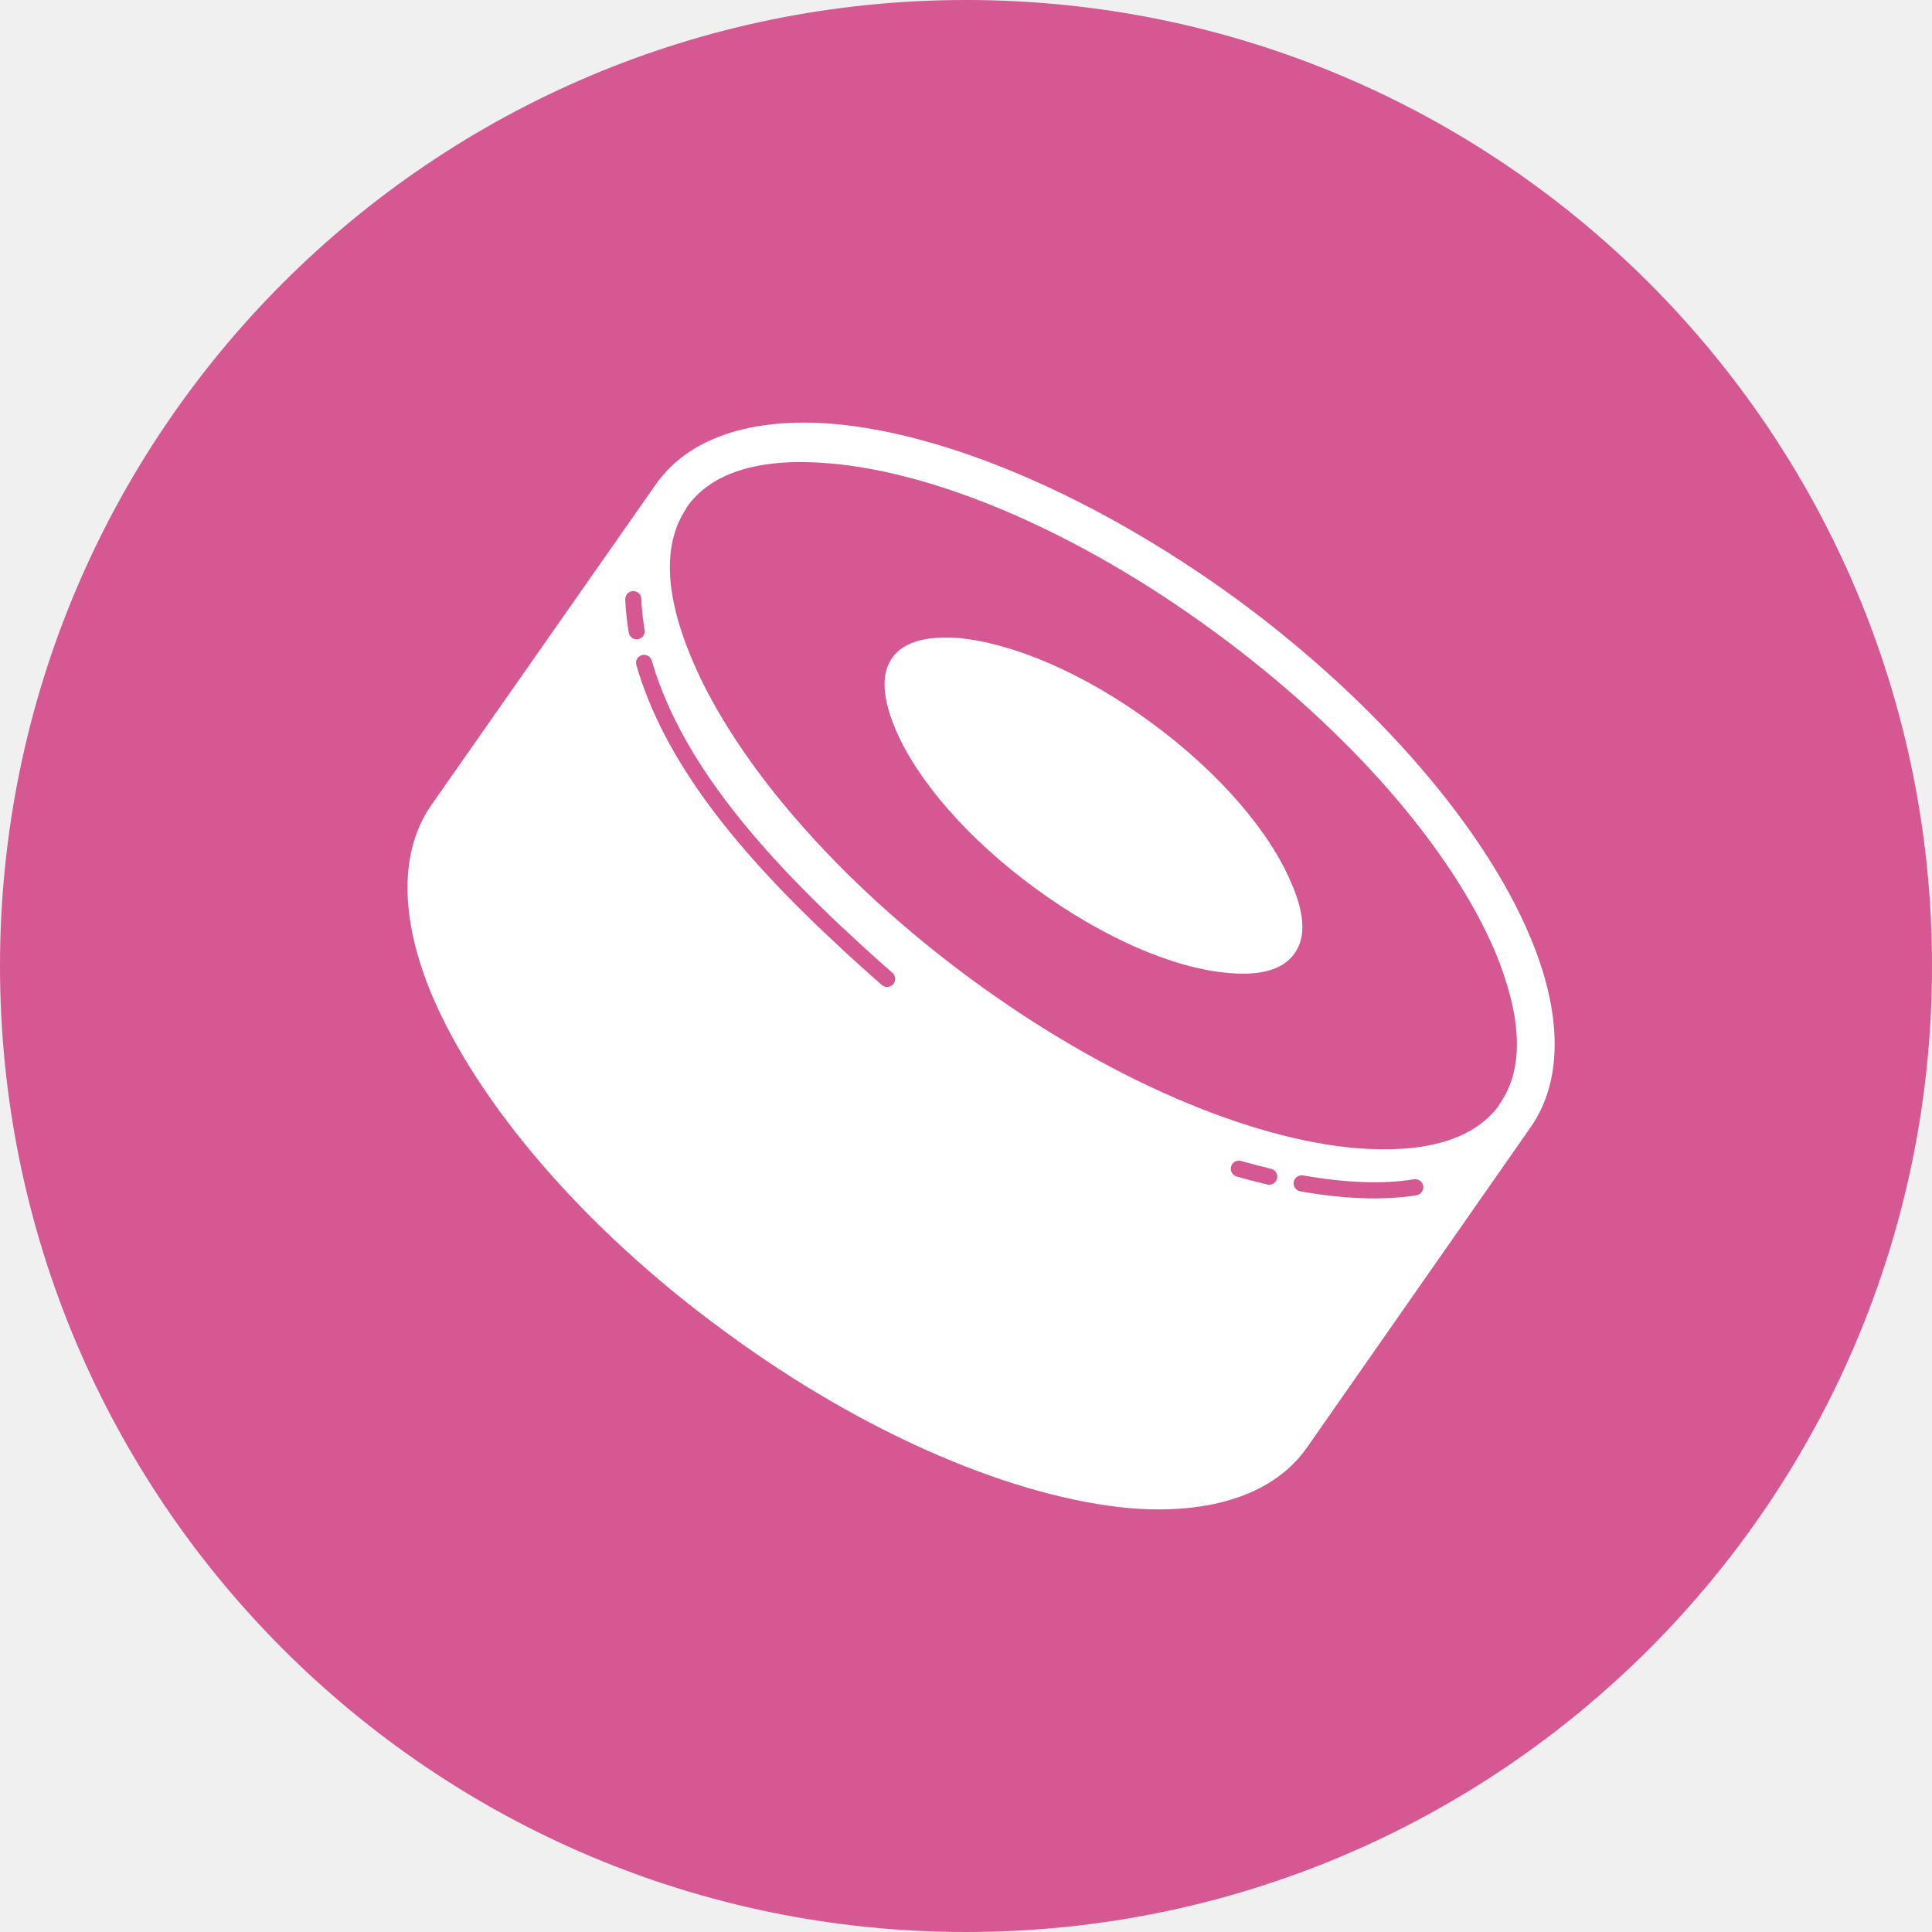
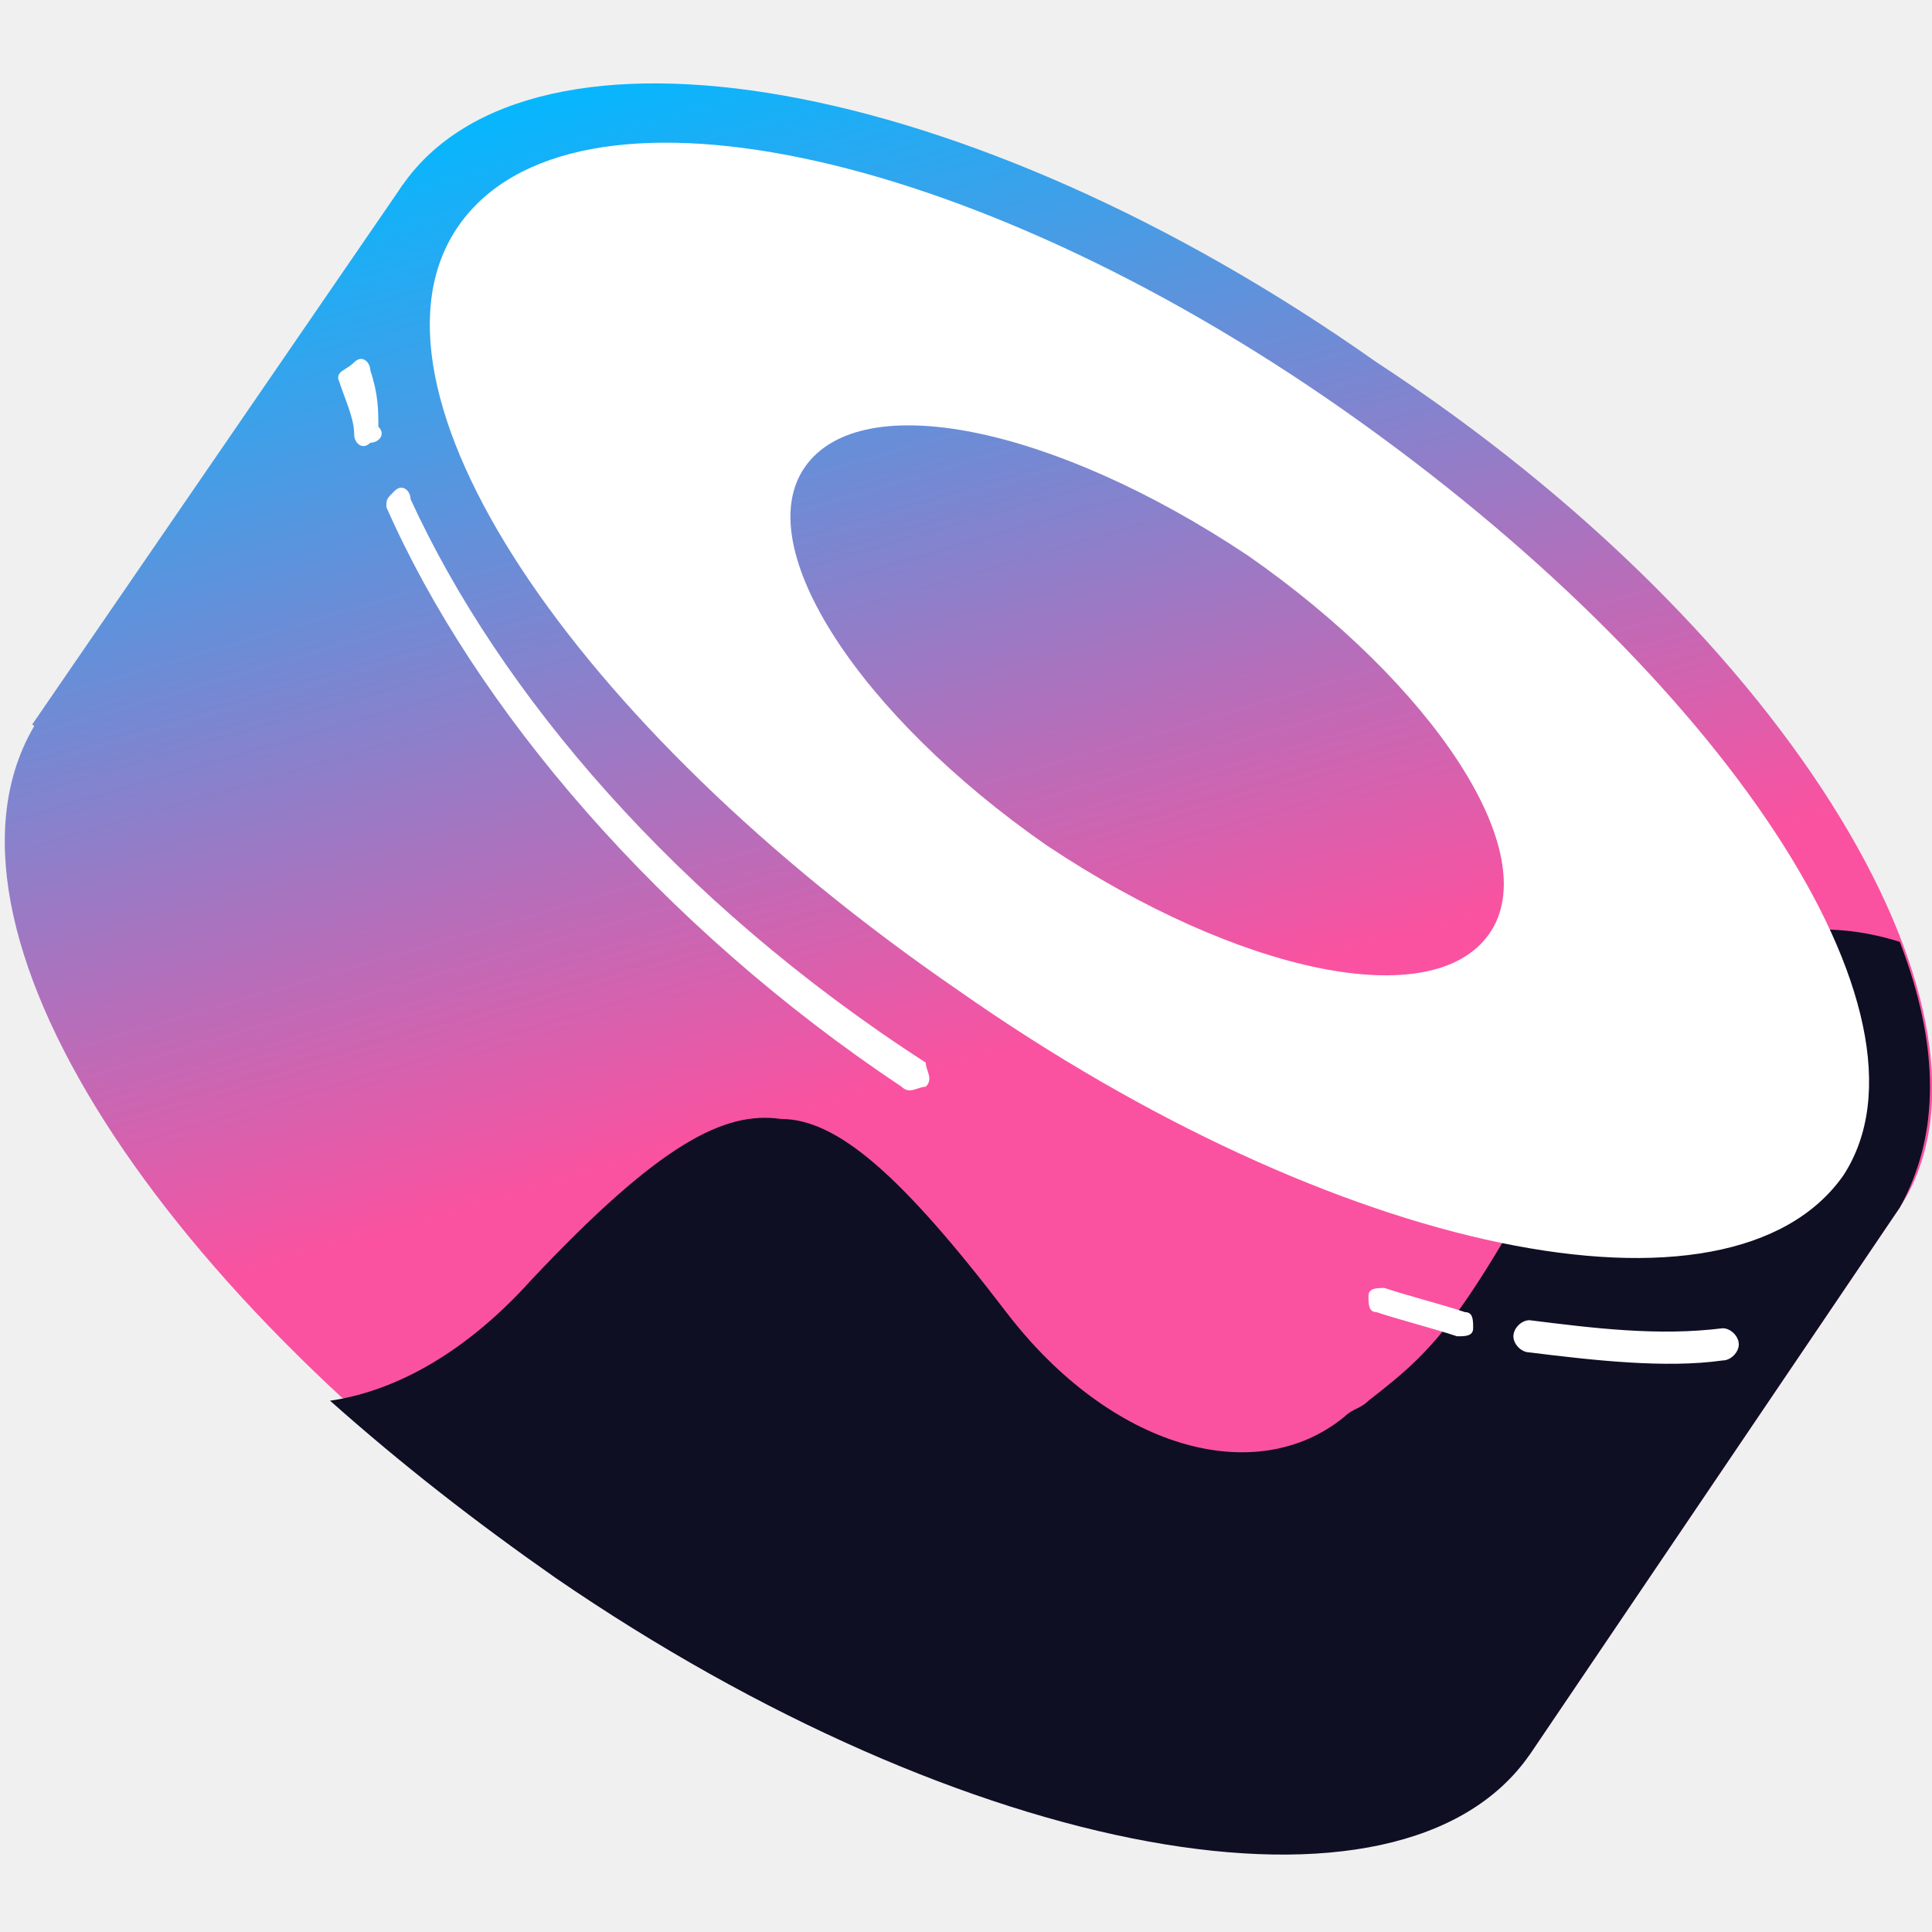
- <svg xmlns="http://www.w3.org/2000/svg" width="32" height="32" viewBox="0 0 32 32">
-   <g fill="none" fill-rule="evenodd">
-     <circle fill="#D65892" fill-rule="nonzero" cx="16" cy="16" r="16" />
-     <path d="M13.794 7.02c1.862.157 4.327 1.18 6.702 2.912 2.366 1.742 4.102 3.815 4.84 5.566.54 1.271.558 2.396.018 3.17l-3.706 5.307c-.54.774-1.593 1.115-2.933 1.005-1.862-.166-4.336-1.18-6.702-2.921-2.375-1.733-4.102-3.806-4.85-5.557-.539-1.271-.557-2.396-.017-3.17l3.715-5.307c.54-.774 1.584-1.115 2.933-1.005zm7.788 12.448a.134.134 0 00-.046.264c.732.13 1.387.153 1.934.064a.134.134 0 00-.043-.264c-.514.084-1.14.061-1.845-.064zm-1.191-.147a.134.134 0 00.092.166c.176.05.35.095.521.135a.134.134 0 00.06-.26c-.166-.04-.336-.084-.509-.133a.133.133 0 00-.164.092zM11.374 8.403l-.018.036c-.405.618-.315 1.493.108 2.488.71 1.677 2.375 3.64 4.633 5.299 2.258 1.658 4.606 2.644 6.378 2.792 1.062.083 1.898-.11 2.34-.691l.026-.046c.432-.609.342-1.512-.08-2.525-.711-1.668-2.376-3.63-4.643-5.29-2.258-1.658-4.606-2.644-6.378-2.791-1.08-.093-1.934.11-2.366.728zm-.744 2.448a.134.134 0 00-.09.166c.456 1.564 1.614 3.053 3.435 4.73l.205.188a35 35 0 00.426.38c.056.048.14.042.188-.014a.134.134 0 00-.013-.189c-.11-.095-.216-.19-.322-.285l-.207-.188c-1.843-1.683-3.01-3.166-3.457-4.697a.133.133 0 00-.165-.091zm5.251-.283c.882.083 2.06.571 3.185 1.4 1.133.83 1.97 1.816 2.32 2.654.208.47.262.885.055 1.17-.198.286-.603.37-1.098.323-.89-.074-2.06-.571-3.193-1.4-1.134-.83-1.97-1.807-2.321-2.645-.198-.47-.252-.885-.054-1.17.198-.286.602-.369 1.106-.332zm-5.397-.778a.134.134 0 00-.128.139c.008.182.027.365.059.55a.133.133 0 10.262-.046 4.018 4.018 0 01-.055-.515.133.133 0 00-.138-.128z" fill="#FFF" />
+ <svg xmlns="http://www.w3.org/2000/svg" xmlns:xlink="http://www.w3.org/1999/xlink" version="1.1" id="Layer_1" x="0px" y="0px" viewBox="0 0 24 24" style="enable-background:new 0 0 24 24;" xml:space="preserve">
+   <style type="text/css">
+ 	.st0{clip-path:url(#SVGID_2_);}
+ 	.st1{fill:url(#SVGID_3_);}
+ 	.st2{fill:url(#SVGID_4_);}
+ 	.st3{fill:url(#SVGID_5_);}
+ 	.st4{fill:#0E0F23;}
+ 	.st5{fill-rule:evenodd;clip-rule:evenodd;fill:#FFFFFF;}
+ 	.st6{fill:#FFFFFF;}
+ </style>
+   <g>
+     <defs>
+       <rect id="SVGID_1_" width="24" height="24" />
+     </defs>
+     <clipPath id="SVGID_2_">
+       <use xlink:href="#SVGID_1_" style="overflow:visible;" />
+     </clipPath>
+     <g class="st0">
+       <linearGradient id="SVGID_3_" gradientUnits="userSpaceOnUse" x1="20.644" y1="1011.506" x2="24.333" y2="998.84" gradientTransform="matrix(1 0 0 -1 -12 1012)">
+         <stop offset="0" style="stop-color:#03B8FF" />
+         <stop offset="1" style="stop-color:#FA52A0" />
+       </linearGradient>
+       <path class="st1" d="M5,2.3L23.6,15l-4.6,6.8L0.4,9L5,2.3z" />
+       <linearGradient id="SVGID_4_" gradientUnits="userSpaceOnUse" x1="23.682" y1="1012.39" x2="27.37" y2="999.724" gradientTransform="matrix(1 0 0 -1 -12 1012)">
+         <stop offset="0" style="stop-color:#03B8FF" />
+         <stop offset="1" style="stop-color:#FA52A0" />
+       </linearGradient>
+       <path class="st2" d="M23.6,15c-1.6,2.3-7,1.4-12.1-2.2C6.3,9.3,3.5,4.6,5,2.3c1.6-2.3,7-1.4,12.1,2.2C22.3,7.9,25.1,12.7,23.6,15z    " />
+       <linearGradient id="SVGID_5_" gradientUnits="userSpaceOnUse" x1="17.616" y1="1010.624" x2="21.305" y2="997.958" gradientTransform="matrix(1 0 0 -1 -12 1012)">
+         <stop offset="0" style="stop-color:#03B8FF" />
+         <stop offset="1" style="stop-color:#FA52A0" />
+       </linearGradient>
+       <path class="st3" d="M19,21.7c-1.6,2.3-7,1.4-12.1-2.2s-8-8.2-6.4-10.6c1.6-2.3,7-1.4,12.1,2.2C17.7,14.7,20.5,19.4,19,21.7z" />
+       <path class="st4" d="M23.6,15C23.6,15,23.6,15,23.6,15l-4.6,6.8l0,0c-1.6,2.3-7,1.3-12.1-2.2c-1-0.7-1.9-1.4-2.8-2.2    c0.7-0.1,1.6-0.5,2.5-1.5c1.6-1.7,2.4-2.1,3.1-2c0.7,0,1.5,0.7,2.8,2.4c1.3,1.7,3.1,2.2,4.2,1.3c0.1-0.1,0.2-0.1,0.3-0.2    c0.9-0.7,1.2-1,2.9-4.2c0.4-0.8,1.8-2.1,3.7-1.5C24.1,13,24.1,14.1,23.6,15z" />
+       <path class="st5" d="M22.9,14.6c-1.4,2-6.3,1-11-2.3C7.1,9,4.3,4.8,5.7,2.8s6.3-1,11,2.3S24.2,12.6,22.9,14.6z M18.5,11.6    c-0.7,1-3.1,0.5-5.5-1.1c-2.3-1.6-3.7-3.7-3-4.7c0.7-1,3.1-0.5,5.5,1.1C17.8,8.5,19.2,10.6,18.5,11.6z" />
+       <path class="st6" d="M4.6,4.6c0-0.1-0.1-0.2-0.2-0.1S4.2,4.6,4.2,4.7C4.3,5,4.4,5.2,4.4,5.4c0,0.1,0.1,0.2,0.2,0.1    c0.1,0,0.2-0.1,0.1-0.2C4.7,5.1,4.7,4.9,4.6,4.6z" />
+       <path class="st6" d="M5.1,6.2C5.1,6.1,5,6,4.9,6.1S4.8,6.2,4.8,6.3c1.1,2.5,3.4,5.2,6.4,7.2c0.1,0.1,0.2,0,0.3,0    c0.1-0.1,0-0.2,0-0.3C8.4,11.2,6.2,8.6,5.1,6.2z" />
+       <path class="st6" d="M17.2,16c-0.1,0-0.2,0-0.2,0.1c0,0.1,0,0.2,0.1,0.2c0.3,0.1,0.7,0.2,1,0.3c0.1,0,0.2,0,0.2-0.1    c0-0.1,0-0.2-0.1-0.2C17.9,16.2,17.5,16.1,17.2,16z" />
+       <path class="st6" d="M19,16.4c-0.1,0-0.2,0.1-0.2,0.2c0,0.1,0.1,0.2,0.2,0.2c0.8,0.1,1.7,0.2,2.4,0.1c0.1,0,0.2-0.1,0.2-0.2    c0-0.1-0.1-0.2-0.2-0.2C20.6,16.6,19.8,16.5,19,16.4z" />
+     </g>
  </g>
</svg>
